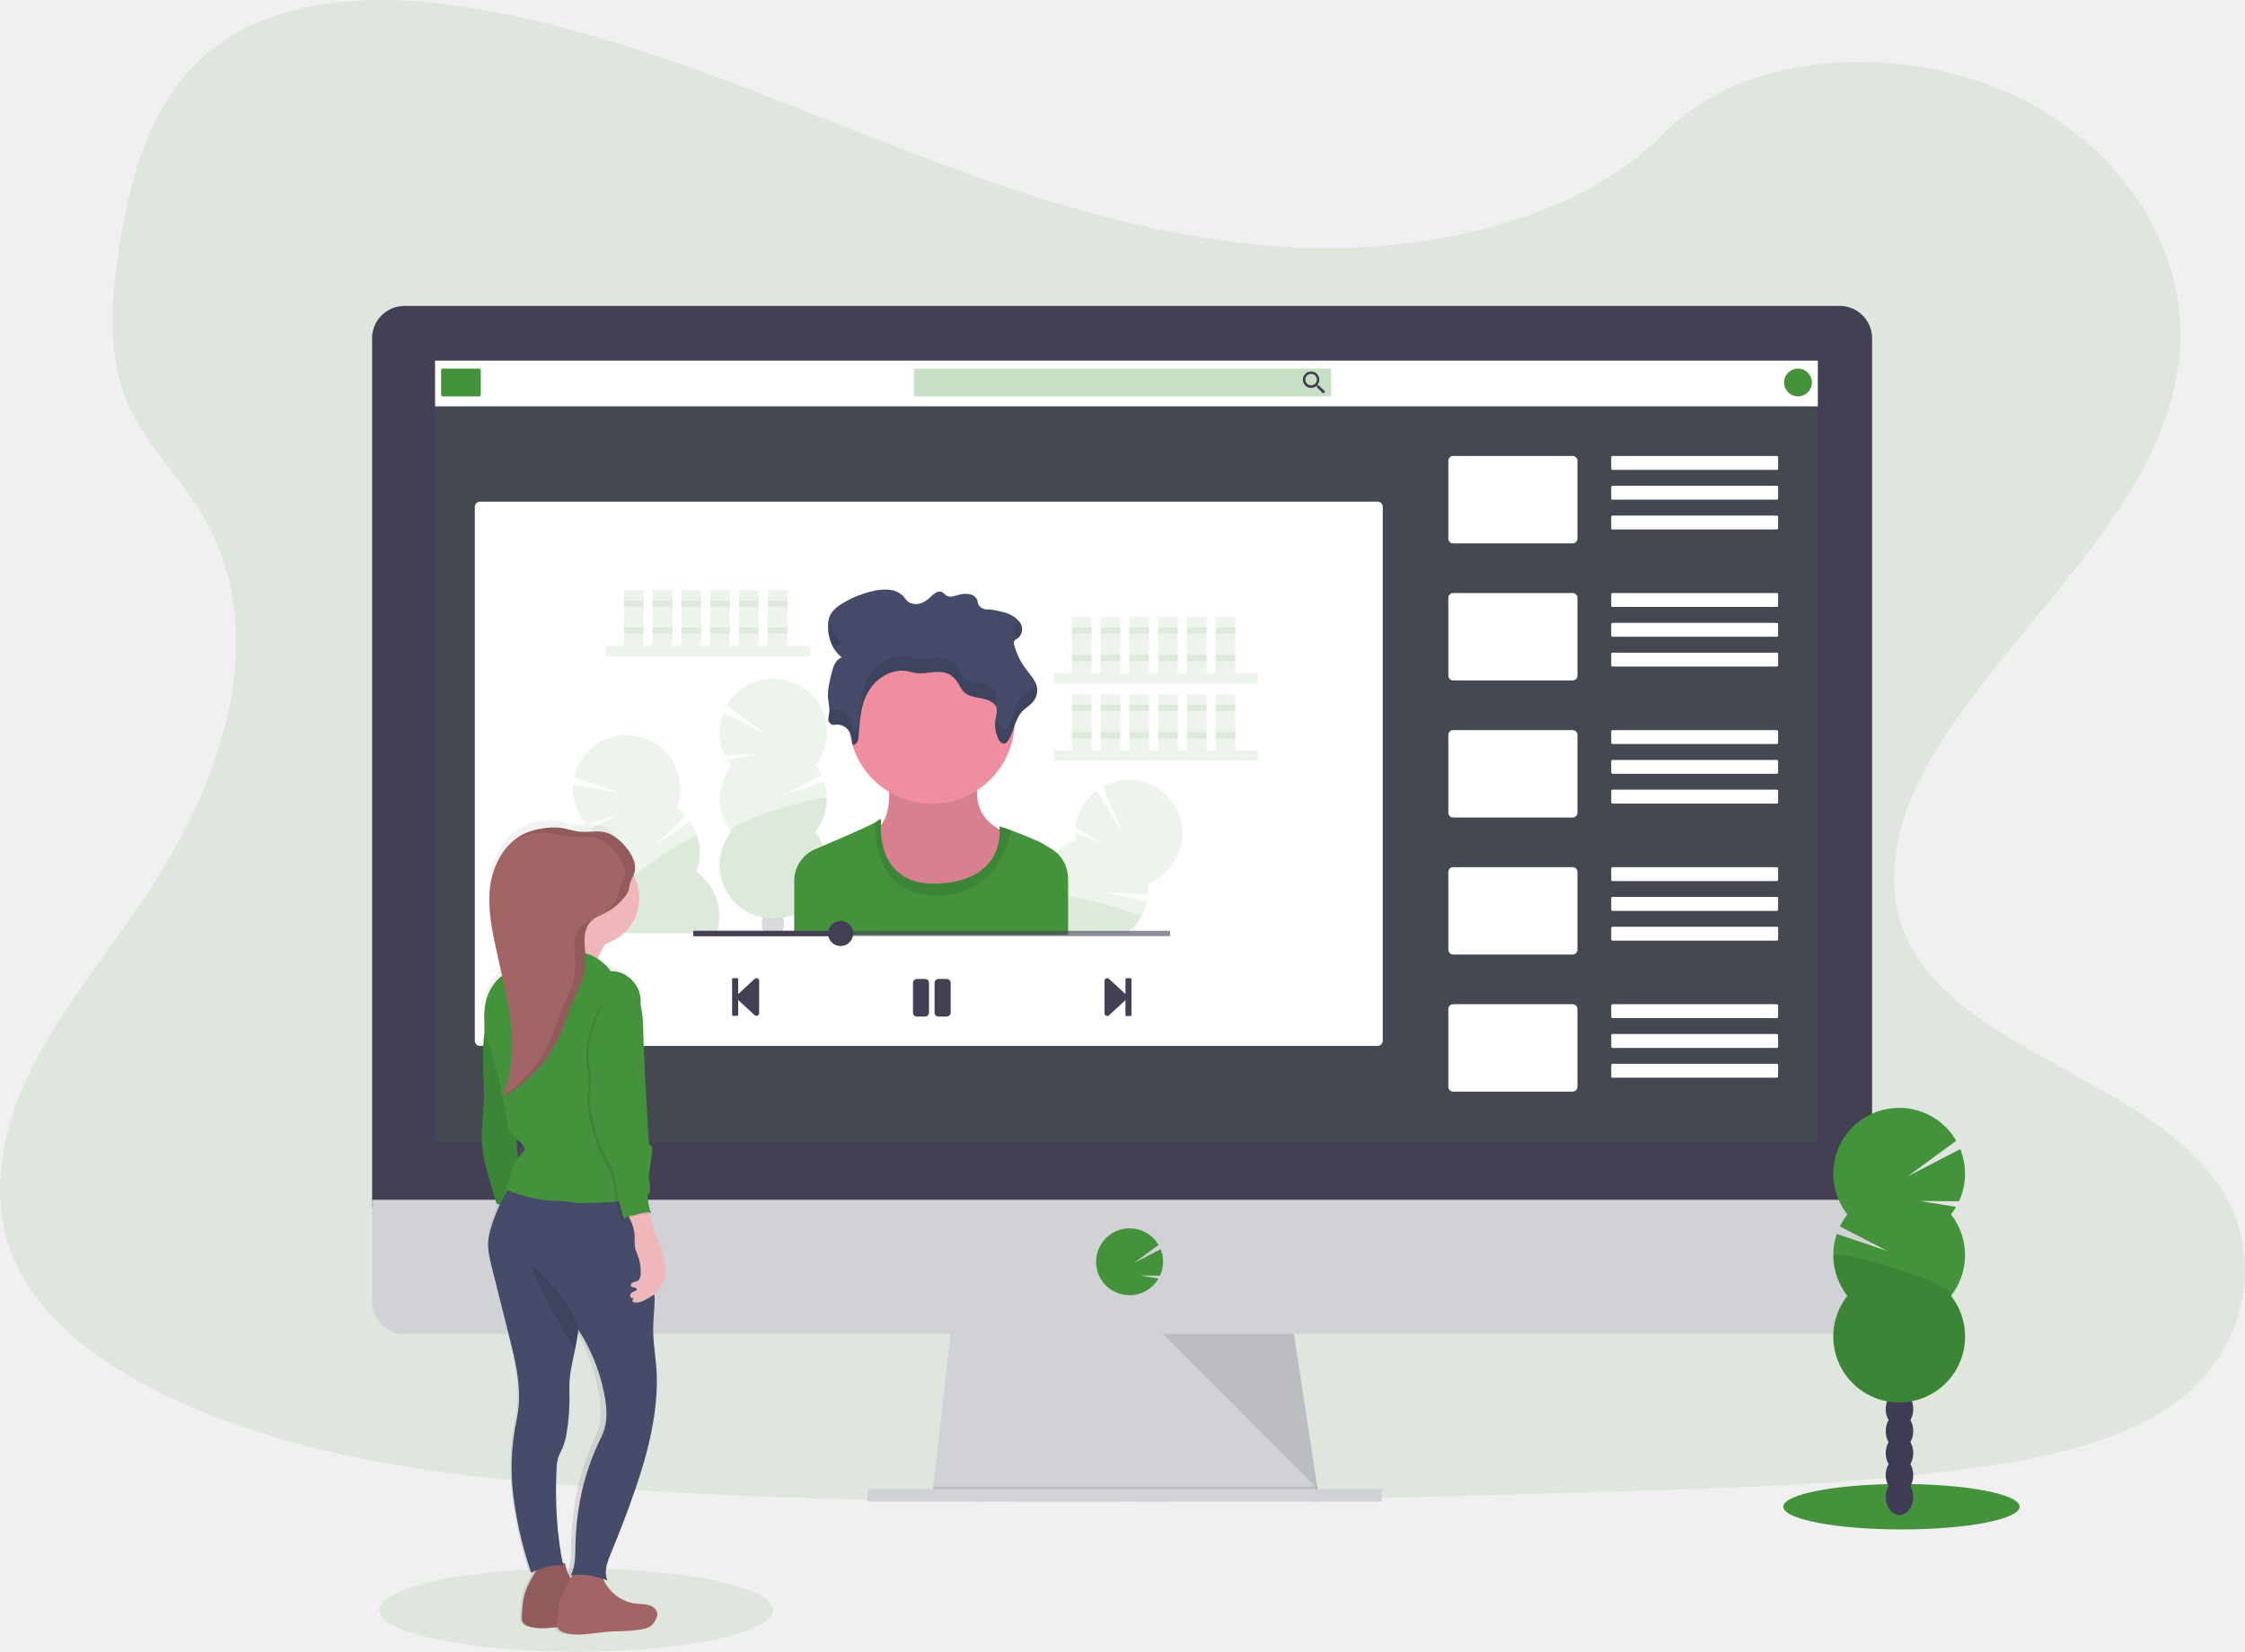
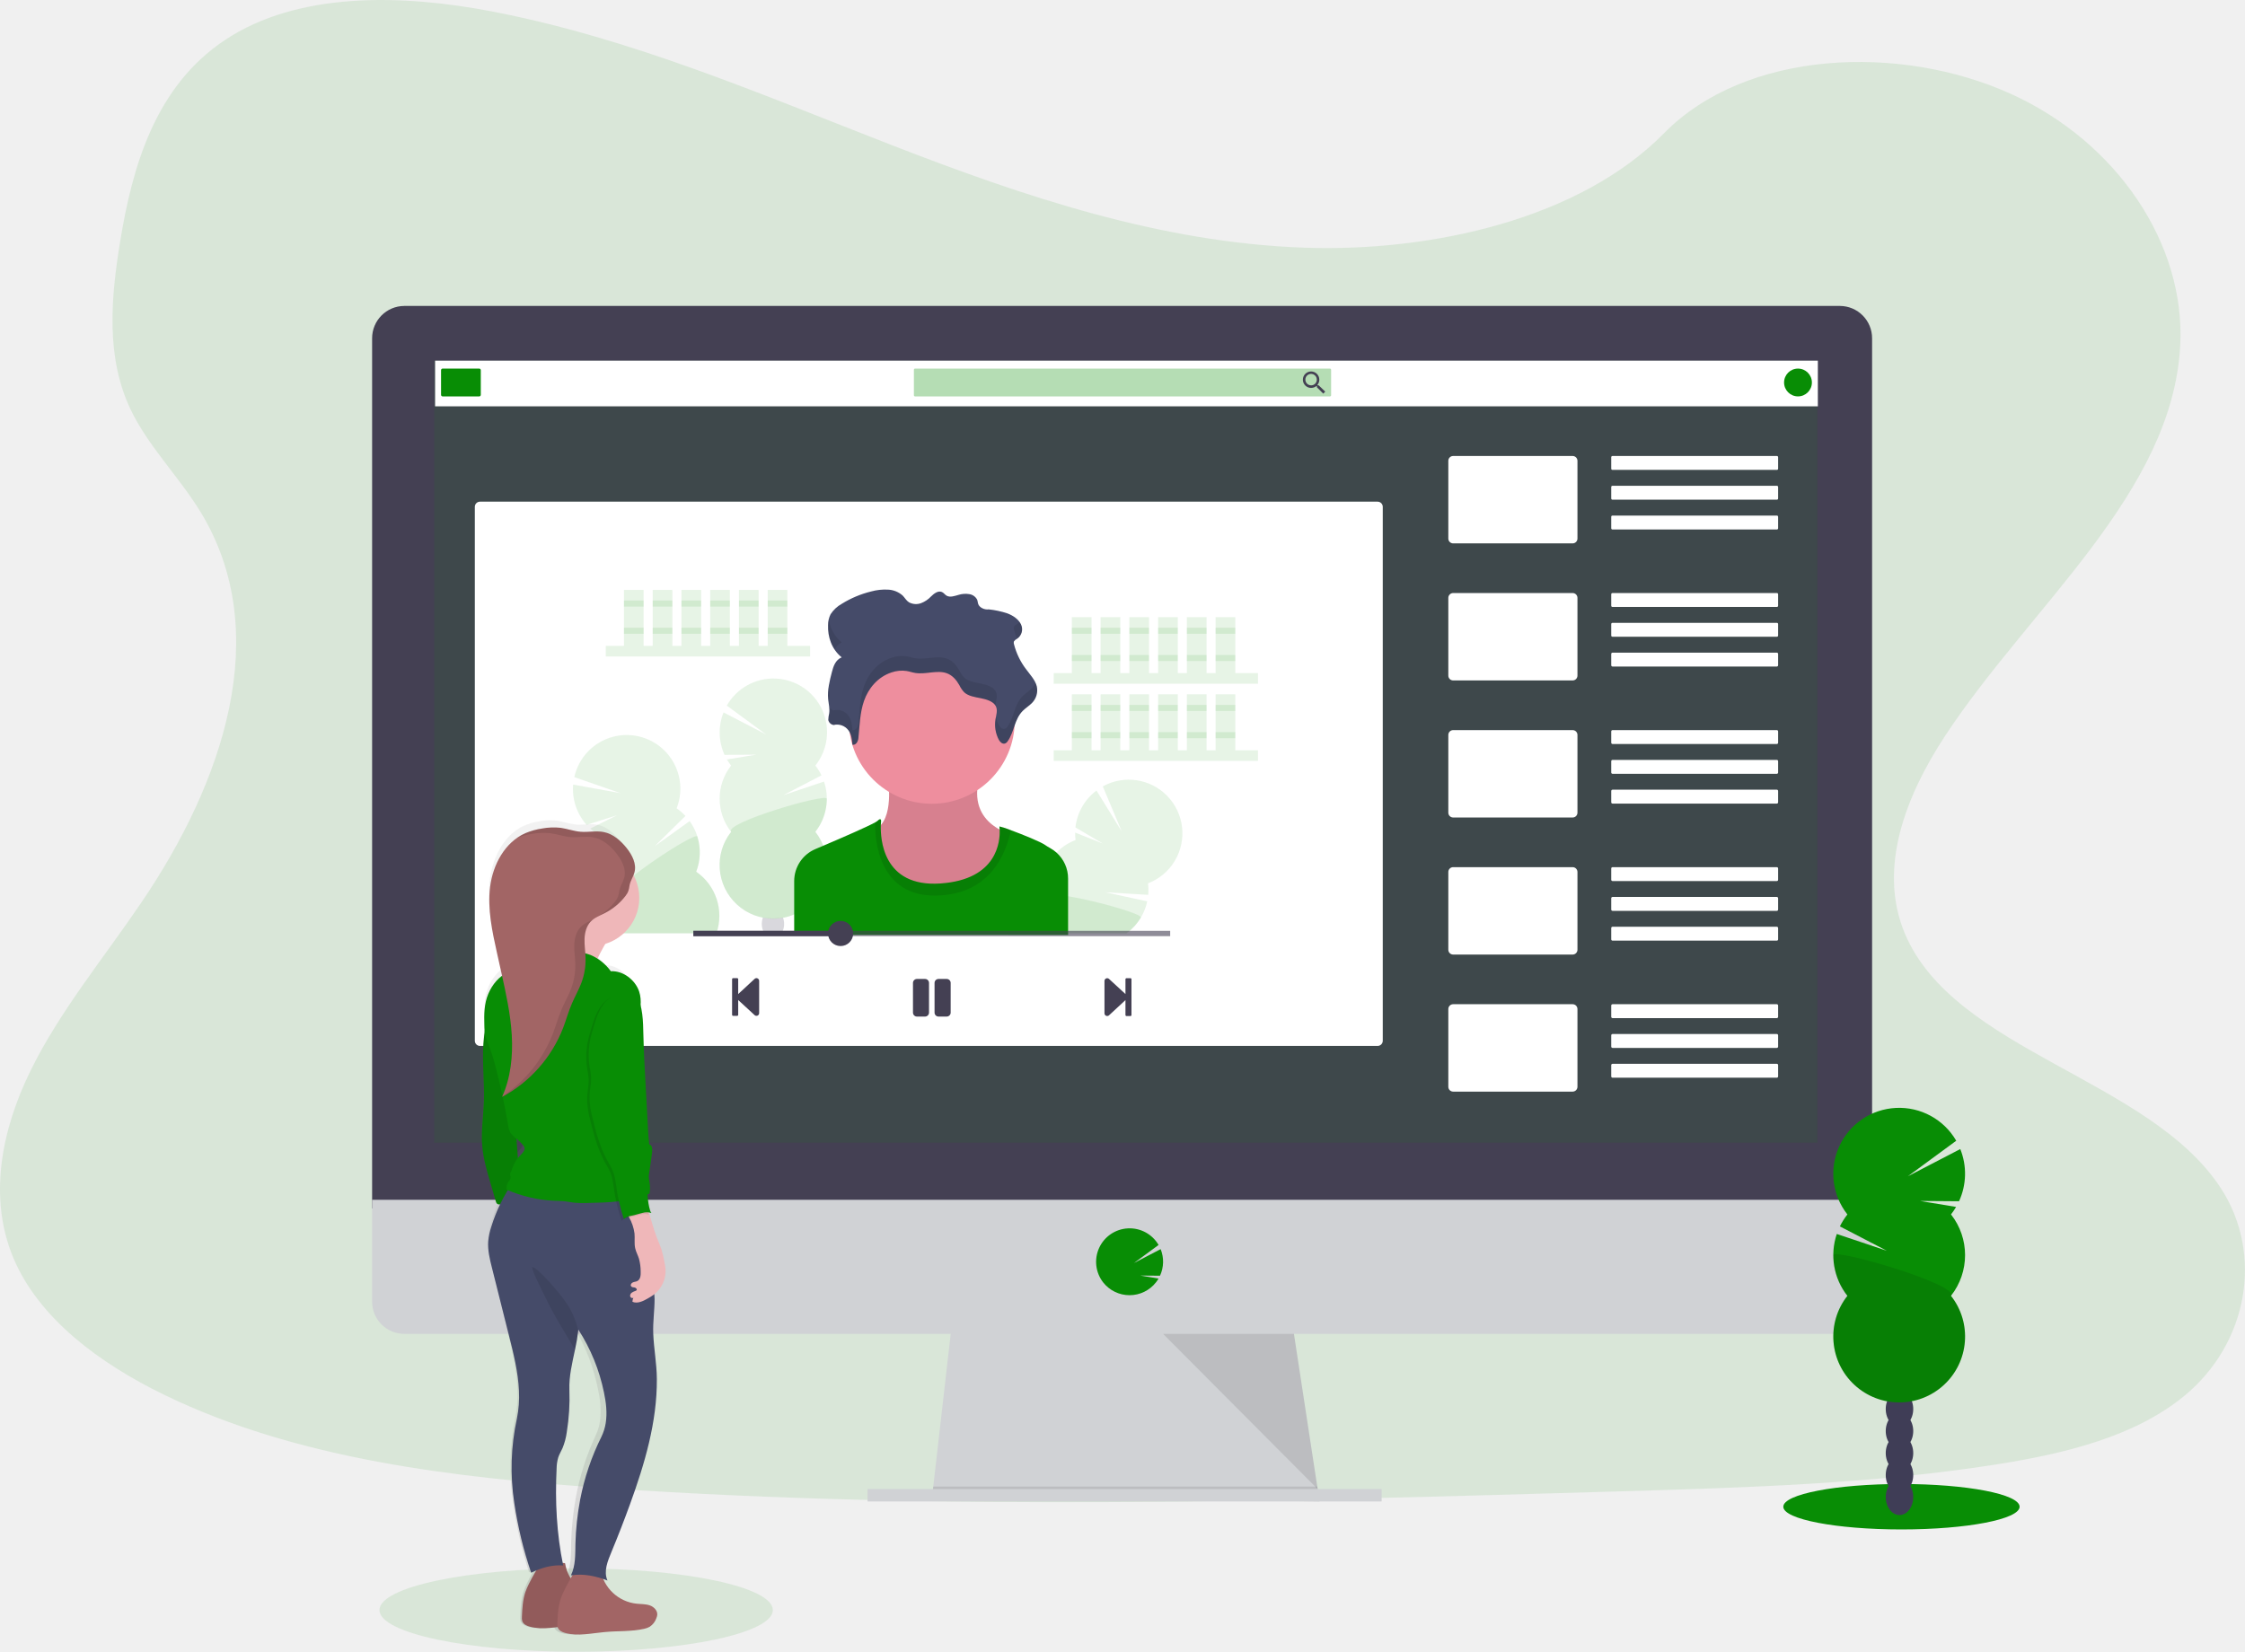
<svg xmlns="http://www.w3.org/2000/svg" data-name="Layer 1" width="1130" height="831.56" viewBox="0 0 1130 831.56">
  <defs>
    <linearGradient id="a" x1="321.68" y1="857.11" x2="321.68" y2="447.21" gradientUnits="userSpaceOnUse">
      <stop offset="0" stop-color="gray" stop-opacity=".25" />
      <stop offset=".54" stop-color="gray" stop-opacity=".12" />
      <stop offset="1" stop-color="gray" stop-opacity=".1" />
    </linearGradient>
  </defs>
-   <path d="M656.54 124.69C584.1 122.18 515.1 98.78 449.22 73.2S318.07 19.27 247.37 5.71c-45.48-8.72-97.49-9.93-134.13 14.43-35.27 23.46-46.66 64-52.78 101.55-4.61 28.28-7.32 58 5.3 84.51 8.77 18.37 24.34 33.82 35.11 51.42 37.45 61.26 11 136.79-29.62 196.59-19 28.06-41.13 54.82-55.82 84.69s-21.49 64.08-8.64 94.54c12.75 30.2 43.11 52.88 76 68.83 66.81 32.4 145.54 41.68 222.31 46.93 169.95 11.58 340.8 6.58 511.19 1.58 63.06-1.87 126.39-3.76 188.43-13.51 34.44-5.41 70-14 95-34.75 31.75-26.34 39.62-70.94 18.34-104-35.68-55.39-134.35-69.15-159.29-128.6-13.73-32.72.37-69.17 20.32-99.52 42.8-65.11 114.54-122.22 118.32-196.64 2.6-51.11-31.89-102.3-85.21-126.48-55.9-25.35-133.4-22.16-174.64 19.8-42.44 43.21-117.06 59.83-181.02 57.61z" fill="#44933c" opacity=".1" />
+   <path d="M656.54 124.69C584.1 122.18 515.1 98.78 449.22 73.2S318.07 19.27 247.37 5.71c-45.48-8.72-97.49-9.93-134.13 14.43-35.27 23.46-46.66 64-52.78 101.55-4.61 28.28-7.32 58 5.3 84.51 8.77 18.37 24.34 33.82 35.11 51.42 37.45 61.26 11 136.79-29.62 196.59-19 28.06-41.13 54.82-55.82 84.69s-21.49 64.08-8.64 94.54c12.75 30.2 43.11 52.88 76 68.83 66.81 32.4 145.54 41.68 222.31 46.93 169.95 11.58 340.8 6.58 511.19 1.58 63.06-1.87 126.39-3.76 188.43-13.51 34.44-5.41 70-14 95-34.75 31.75-26.34 39.62-70.94 18.34-104-35.68-55.39-134.35-69.15-159.29-128.6-13.73-32.72.37-69.17 20.32-99.52 42.8-65.11 114.54-122.22 118.32-196.64 2.6-51.11-31.89-102.3-85.21-126.48-55.9-25.35-133.4-22.16-174.64 19.8-42.44 43.21-117.06 59.83-181.02 57.61z" fill="#088d05" opacity=".1" />
  <path fill="#d0d2d5" d="M664.18 755.89l-195-2.5.57-5 9.43-82.5h171.25l12.6 82.5.96 6.25.19 1.25z" />
  <path opacity=".1" d="M663.99 754.64h-97.31l-97.5-1.25.57-5h193.28l.96 6.25z" />
  <path fill="#d0d2d5" d="M436.68 749.64h258.75v6.25H436.68z" />
  <path d="M942.3 170.37a16.27 16.27 0 00-16.19-16.35H203.5a16.27 16.27 0 00-16.2 16.35v438h755z" fill="#444053" />
  <path d="M187.3 604.02v51.3a16.2 16.2 0 0016.2 16.2h722.61a16.2 16.2 0 0016.19-16.2v-51.3z" fill="#d0d2d5" />
-   <path fill="#44933c" opacity=".1" d="M218.55 181.52H914.8v393.75H218.55z" />
-   <path d="M568.55 652.05a16.89 16.89 0 0013.28-6.44 17.21 17.21 0 001.31-1.93l-9.26-1.52 10 .08a16.85 16.85 0 00.32-13.38l-13.43 7 12.39-9.1a16.87 16.87 0 10-27.87 18.88 16.87 16.87 0 0013.26 6.41z" fill="#44933c" />
+   <path fill="#088d05" opacity=".1" d="M218.55 181.52H914.8v393.75H218.55z" />
+   <path d="M568.55 652.05a16.89 16.89 0 0013.28-6.44 17.21 17.21 0 001.31-1.93l-9.26-1.52 10 .08a16.85 16.85 0 00.32-13.38l-13.43 7 12.39-9.1a16.87 16.87 0 10-27.87 18.88 16.87 16.87 0 0013.26 6.41z" fill="#088d05" />
  <path opacity=".1" d="M585.43 671.52l77.79 78.12-11.93-78.12h-65.86z" />
  <rect x="239" y="252.56" width="457" height="274" rx="2.6" fill="#fff" />
  <path fill="#fff" d="M219 181.56h696v23H219z" />
-   <rect x="222" y="185.56" width="20" height="14" rx=".78" fill="#44933c" />
-   <rect x="460" y="185.56" width="210" height="14" rx=".58" fill="#44933c" opacity=".3" />
+   <rect x="222" y="185.56" width="20" height="14" rx=".78" fill="#088d05" />
+   <rect x="460" y="185.56" width="210" height="14" rx=".58" fill="#088d05" opacity=".3" />
  <path d="M663.77 194h-.51l-.19-.16a4.25 4.25 0 001-2.72 4.14 4.14 0 10-4.13 4.17 4.27 4.27 0 002.72-1l.19.16v.52l3.2 3.2 1-1zm-3.84 0a2.89 2.89 0 112.88-2.88 2.86 2.86 0 01-2.88 2.88z" fill="#444053" />
-   <circle cx="905" cy="192.56" r="7" fill="#44933c" />
+   <circle cx="905" cy="192.56" r="7" fill="#088d05" />
  <rect x="729" y="229.56" width="65" height="44" rx="2.43" fill="#fff" />
  <rect x="811" y="229.56" width="84" height="7" rx=".61" fill="#fff" />
  <rect x="811" y="244.56" width="84" height="7" rx=".61" fill="#fff" />
  <rect x="811" y="259.56" width="84" height="7" rx=".61" fill="#fff" />
  <rect x="729" y="298.56" width="65" height="44" rx="2.43" fill="#fff" />
  <rect x="811" y="298.56" width="84" height="7" rx=".61" fill="#fff" />
  <rect x="811" y="313.56" width="84" height="7" rx=".61" fill="#fff" />
  <rect x="811" y="328.56" width="84" height="7" rx=".66" fill="#fff" />
  <rect x="729" y="367.56" width="65" height="44" rx="2.43" fill="#fff" />
  <rect x="811" y="367.56" width="84" height="7" rx=".66" fill="#fff" />
  <rect x="811" y="382.56" width="84" height="7" rx=".66" fill="#fff" />
  <rect x="811" y="397.56" width="84" height="7" rx=".66" fill="#fff" />
  <rect x="729" y="436.56" width="65" height="44" rx="2.43" fill="#fff" />
  <rect x="811" y="436.56" width="84" height="7" rx=".66" fill="#fff" />
  <rect x="811" y="451.56" width="84" height="7" rx=".66" fill="#fff" />
  <rect x="811" y="466.56" width="84" height="7" rx=".66" fill="#fff" />
  <rect x="729" y="505.56" width="65" height="44" rx="2.43" fill="#fff" />
  <rect x="811" y="505.56" width="84" height="7" rx=".66" fill="#fff" />
  <rect x="811" y="520.56" width="84" height="7" rx=".66" fill="#fff" />
  <rect x="811" y="535.56" width="84" height="7" rx=".66" fill="#fff" />
-   <path fill="#44933c" opacity=".1" d="M304.92 325.17h102.83v5.33H304.92zm9.14-28.18h9.9v28.18h-9.9zm14.47 0h9.9v28.18h-9.9zm14.47 0h9.9v28.18H343zm14.47 0h9.9v28.18h-9.9zm14.47 0h9.9v28.18h-9.9zm14.48 0h9.9v28.18h-9.9z" />
-   <path fill="#44933c" opacity=".1" d="M314.06 302.32h9.9v3.05h-9.9zm14.47 0h9.9v3.05h-9.9zm14.47 0h9.9v3.05H343zm14.47 0h9.9v3.05h-9.9zm14.47 0h9.9v3.05h-9.9zm14.48 0h9.9v3.05h-9.9zm-72.36 13.71h9.9v3.05h-9.9zm14.47 0h9.9v3.05h-9.9zm14.47 0h9.9v3.05H343zm14.47 0h9.9v3.05h-9.9zm14.47 0h9.9v3.05h-9.9zm14.48 0h9.9v3.05h-9.9zm143.95 22.85H633.2v5.33H530.37zm9.14-28.18h9.9v28.18h-9.9zm14.47 0h9.9v28.18h-9.9zm14.47 0h9.9v28.18h-9.9zm14.48 0h9.9v28.18h-9.9zm14.47 0h9.9v28.18h-9.9zm14.47 0h9.9v28.18h-9.9z" />
-   <path fill="#44933c" opacity=".1" d="M539.51 316.03h9.9v3.05h-9.9zm14.47 0h9.9v3.05h-9.9zm14.47 0h9.9v3.05h-9.9zm14.48 0h9.9v3.05h-9.9zm14.47 0h9.9v3.05h-9.9zm14.47 0h9.9v3.05h-9.9zm-72.36 13.71h9.9v3.05h-9.9zm14.47 0h9.9v3.05h-9.9zm14.47 0h9.9v3.05h-9.9zm14.48 0h9.9v3.05h-9.9zm14.47 0h9.9v3.05h-9.9zm14.47 0h9.9v3.05h-9.9zm-81.5 47.98H633.2v5.33H530.37zm9.14-28.18h9.9v28.18h-9.9zm14.47 0h9.9v28.18h-9.9zm14.47 0h9.9v28.18h-9.9zm14.48 0h9.9v28.18h-9.9zm14.47 0h9.9v28.18h-9.9zm14.47 0h9.9v28.18h-9.9z" />
-   <path fill="#44933c" opacity=".1" d="M539.51 354.87h9.9v3.05h-9.9zm14.47 0h9.9v3.05h-9.9zm14.47 0h9.9v3.05h-9.9zm14.48 0h9.9v3.05h-9.9zm14.47 0h9.9v3.05h-9.9zm14.47 0h9.9v3.05h-9.9zm-72.36 13.71h9.9v3.05h-9.9zm14.47 0h9.9v3.05h-9.9zm14.47 0h9.9v3.05h-9.9zm14.48 0h9.9v3.05h-9.9zm14.47 0h9.9v3.05h-9.9zm14.47 0h9.9v3.05h-9.9zM368 385.44a28.45 28.45 0 01-2.1-3.09l14.81-2.43-16 .12a27.06 27.06 0 01-.52-21.38l21.45 11.12-19.81-14.56a27 27 0 1144.57 30.2 26.24 26.24 0 013.08 4.92l-19.22 10 20.49-6.87a27 27 0 01-4.35 25.31 27 27 0 11-42.4 0 27 27 0 010-33.37z" />
-   <path d="M416.18 402.12a26.89 26.89 0 01-5.78 16.66 27 27 0 11-42.4 0c-3.63-4.57 48.18-19.69 48.18-16.66z" fill="#44933c" opacity=".1" />
+   <path fill="#088d05" opacity=".1" d="M304.92 325.17h102.83v5.33H304.92zm9.14-28.18h9.9v28.18h-9.9zm14.47 0h9.9v28.18h-9.9zm14.47 0h9.9v28.18H343zm14.47 0h9.9v28.18h-9.9zm14.47 0h9.9v28.18h-9.9zm14.48 0h9.9v28.18h-9.9z" />
+   <path fill="#088d05" opacity=".1" d="M314.06 302.32h9.9v3.05h-9.9zm14.47 0h9.9v3.05h-9.9zm14.47 0h9.9v3.05H343zm14.47 0h9.9v3.05h-9.9zm14.47 0h9.9v3.05h-9.9zm14.48 0h9.9v3.05h-9.9zm-72.36 13.71h9.9v3.05h-9.9zm14.47 0h9.9v3.05h-9.9zm14.47 0h9.9v3.05H343zm14.47 0h9.9v3.05h-9.9zm14.47 0h9.9v3.05h-9.9zm14.48 0h9.9v3.05h-9.9zm143.95 22.85H633.2v5.33H530.37zm9.14-28.18h9.9v28.18h-9.9zm14.47 0h9.9v28.18h-9.9zm14.47 0h9.9v28.18h-9.9zm14.48 0h9.9v28.18h-9.9zm14.47 0h9.9v28.18h-9.9zm14.47 0h9.9v28.18h-9.9z" />
+   <path fill="#088d05" opacity=".1" d="M539.51 316.03h9.9v3.05h-9.9zm14.47 0h9.9v3.05h-9.9zm14.47 0h9.9v3.05h-9.9zm14.48 0h9.9v3.05h-9.9zm14.47 0h9.9v3.05h-9.9zm14.47 0h9.9v3.05h-9.9zm-72.36 13.71h9.9v3.05h-9.9zm14.47 0h9.9v3.05h-9.9zm14.47 0h9.9v3.05h-9.9zm14.48 0h9.9v3.05h-9.9zm14.47 0h9.9v3.05h-9.9zm14.47 0h9.9v3.05h-9.9zm-81.5 47.98H633.2v5.33H530.37zm9.14-28.18h9.9v28.18h-9.9zm14.47 0h9.9v28.18h-9.9zm14.47 0h9.9v28.18h-9.9zm14.48 0h9.9v28.18h-9.9zm14.47 0h9.9v28.18h-9.9zm14.47 0h9.9v28.18h-9.9z" />
+   <path fill="#088d05" opacity=".1" d="M539.51 354.87h9.9v3.05h-9.9zm14.47 0h9.9v3.05h-9.9zm14.47 0h9.9v3.05h-9.9zm14.48 0h9.9v3.05h-9.9zm14.47 0h9.9v3.05h-9.9zm14.47 0h9.9v3.05h-9.9zm-72.36 13.71h9.9v3.05h-9.9zm14.47 0h9.9v3.05h-9.9zm14.47 0h9.9v3.05h-9.9zm14.48 0h9.9v3.05h-9.9zm14.47 0h9.9v3.05h-9.9zm14.47 0h9.9v3.05h-9.9zM368 385.44a28.45 28.45 0 01-2.1-3.09l14.81-2.43-16 .12a27.06 27.06 0 01-.52-21.38l21.45 11.12-19.81-14.56a27 27 0 1144.57 30.2 26.24 26.24 0 013.08 4.92l-19.22 10 20.49-6.87a27 27 0 01-4.35 25.31 27 27 0 11-42.4 0 27 27 0 010-33.37z" />
+   <path d="M416.18 402.12a26.89 26.89 0 01-5.78 16.66 27 27 0 11-42.4 0c-3.63-4.57 48.18-19.69 48.18-16.66z" fill="#088d05" opacity=".1" />
  <path d="M393.52 469.66a2.53 2.53 0 01.13.22h-9.16c.05-.07.08-.15.13-.22a8.87 8.87 0 01-1.18-4.51 9.26 9.26 0 01.55-3.18c.51.08 1.14.17 1.87.25a32.1 32.1 0 006.39 0q.92-.09 1.89-.24a.09.09 0 000 .05 9 9 0 01.54 3.13 8.87 8.87 0 01-1.16 4.5z" fill="#3f3d56" opacity=".2" />
-   <path d="M360.6 469.88h-51c-.11-.29-.21-.6-.3-.9a26.85 26.85 0 01.59-17.64 27 27 0 01-9.85-31.89 25.83 25.83 0 01-2.91-2.33l13.42-6.69-15.26 4.84a27 27 0 01-6.8-20.27l23.81 4.3-23.22-8.07a27 27 0 1151.49 15.7 27.35 27.35 0 014.43 3.85l-15.42 15.21 17.55-12.62a27 27 0 013.32 25.5 27 27 0 0110.15 31.01z" fill="#44933c" opacity=".1" />
-   <path d="M360.6 469.88h-51c-.11-.29-.21-.6-.3-.9a26.85 26.85 0 01.59-17.64c-4.8-3.32 40.23-33.07 41.12-30.17a26.88 26.88 0 01-.59 17.65 27 27 0 0110.18 31.06zm230.75-36.54a26.9 26.9 0 01-13.51 11.36 27.4 27.4 0 01.11 5.8l-21.61-1.3 21.11 4.58a27 27 0 01-3.22 8.16 26.57 26.57 0 01-7.2 7.9h-29.42v.77h-30c.06-.26.12-.51.19-.77a27 27 0 0116.45-18.31 27 27 0 0117.13-28.64 27.36 27.36 0 01-.22-3.73l13.95 5.51-13.8-8.11a27 27 0 0110.59-18.58l12.71 20.58-9.53-22.66a27 27 0 0136.27 37.44z" fill="#44933c" opacity=".1" />
-   <path d="M574.23 461.98a26.57 26.57 0 01-7.2 7.9h-29.42v.77h-30c.06-.26.12-.51.19-.77a27 27 0 0116.45-18.31c-.25-2 5.56-1.7 13.31-.4 15.19 2.55 37.7 9.09 36.67 10.81z" fill="#44933c" opacity=".1" />
+   <path d="M360.6 469.88h-51c-.11-.29-.21-.6-.3-.9a26.85 26.85 0 01.59-17.64 27 27 0 01-9.85-31.89 25.83 25.83 0 01-2.91-2.33l13.42-6.69-15.26 4.84a27 27 0 01-6.8-20.27l23.81 4.3-23.22-8.07a27 27 0 1151.49 15.7 27.35 27.35 0 014.43 3.85l-15.42 15.21 17.55-12.62a27 27 0 013.32 25.5 27 27 0 0110.15 31.01z" fill="#088d05" opacity=".1" />
+   <path d="M360.6 469.88h-51c-.11-.29-.21-.6-.3-.9a26.85 26.85 0 01.59-17.64c-4.8-3.32 40.23-33.07 41.12-30.17a26.88 26.88 0 01-.59 17.65 27 27 0 0110.18 31.06zm230.75-36.54a26.9 26.9 0 01-13.51 11.36 27.4 27.4 0 01.11 5.8l-21.61-1.3 21.11 4.58a27 27 0 01-3.22 8.16 26.57 26.57 0 01-7.2 7.9h-29.42v.77h-30c.06-.26.12-.51.19-.77a27 27 0 0116.45-18.31 27 27 0 0117.13-28.64 27.36 27.36 0 01-.22-3.73l13.95 5.51-13.8-8.11a27 27 0 0110.59-18.58l12.71 20.58-9.53-22.66a27 27 0 0136.27 37.44z" fill="#088d05" opacity=".1" />
+   <path d="M574.23 461.98a26.57 26.57 0 01-7.2 7.9h-29.42v.77h-30c.06-.26.12-.51.19-.77a27 27 0 0116.45-18.31c-.25-2 5.56-1.7 13.31-.4 15.19 2.55 37.7 9.09 36.67 10.81z" fill="#088d05" opacity=".1" />
  <path d="M446.71 389.97s3.7 20-4.56 26.53 7 45.67 32.18 41.1 35.44-37.4 35.44-37.4-25.22-5.22-15.87-31.75z" fill="#ee8e9e" />
  <path d="M446.71 389.97s3.7 20-4.56 26.53 7 45.67 32.18 41.1 35.44-37.4 35.44-37.4-25.22-5.22-15.87-31.75z" opacity=".1" />
  <circle cx="469" cy="362.9" r="41.75" fill="#ee8e9e" />
-   <path d="M537.61 442.27v28.38H399.75v-27.09a17.48 17.48 0 0110.67-16.1l3.95-1.68c10-4.26 22.15-9.55 26.12-11.75a6.53 6.53 0 001.22-.79c2.17-2.17 1.74.65 1.74.65s-.06.54-.1 1.47c-.24 6.39.68 31.5 30.11 29.41 28.71-2 30-21.42 29.71-27.13a15.45 15.45 0 00-.13-1.58 37.09 37.09 0 015.81 1.9c6 2.22 14.86 5.78 17.23 7.46.74.52 1.64 1.06 2.62 1.61a17.23 17.23 0 013.1 2.21 17.51 17.51 0 015.81 13.03z" fill="#44933c" />
+   <path d="M537.61 442.27v28.38H399.75v-27.09a17.48 17.48 0 0110.67-16.1l3.95-1.68c10-4.26 22.15-9.55 26.12-11.75a6.53 6.53 0 001.22-.79c2.17-2.17 1.74.65 1.74.65s-.06.54-.1 1.47c-.24 6.39.68 31.5 30.11 29.41 28.71-2 30-21.42 29.71-27.13a15.45 15.45 0 00-.13-1.58 37.09 37.09 0 015.81 1.9c6 2.22 14.86 5.78 17.23 7.46.74.52 1.64 1.06 2.62 1.61a17.23 17.23 0 013.1 2.21 17.51 17.51 0 015.81 13.03z" fill="#088d05" />
  <path d="M508.85 417.96c-2.43 11.26-10.06 32.35-37.56 32.9-29.3.58-31-28.56-30.81-36.83a5.91 5.91 0 001.23-.79c2.18-2.17 1.74.65 1.74.65s-3.69 33.27 30 30.88 29.55-28.7 29.55-28.7c0-.16 2.51.71 5.85 1.89z" opacity=".1" />
  <path d="M419.58 364.99a7.15 7.15 0 017.53 2.75c1.52 2.13 1.75 4.7 1.94 7.16 1.81.38 2.83-1.67 3-3.22.67-6.31.72-12.74 2.84-18.84s6.75-12 13.86-14.33a16.08 16.08 0 017.57-.72c1.51.25 2.93.78 4.43 1 5.2.86 10.85-1.6 15.72.11 3.06 1.08 5 3.57 6.43 6.06a13.08 13.08 0 002.5 3.63c2.07 1.86 5.31 2.34 8.28 2.92s6.21 1.59 7.48 3.88c1.14 2.07.3 4.46-.08 6.7a16.42 16.42 0 001.69 10.37c.55 1 1.67 2.21 3 1.88a2.63 2.63 0 001.42-1.15c3.41-4.78 3.32-11 7.6-15.31 1.43-1.44 3.28-2.56 4.67-4a9.08 9.08 0 002.42-8.24c-.77-3.3-3.41-6-5.54-8.9a35 35 0 01-5.93-12.31 2.23 2.23 0 010-1.61 4.29 4.29 0 011.52-1.24 5.74 5.74 0 001.94-7.33c-1.21-2.47-3.87-4.35-6.87-5.47a44.8 44.8 0 00-9.37-2c-2.1.3-4.56-.89-5.21-2.57-.29-.75-.29-1.56-.58-2.31a5.3 5.3 0 00-4-2.8 11.7 11.7 0 00-5.35.38c-2 .56-4.27 1.4-6 .42-.91-.51-1.41-1.44-2.39-1.86-2-.84-4.06.86-5.49 2.26a13.36 13.36 0 01-4.95 3.33 7.37 7.37 0 01-6.14-.41c-1.37-.87-2.06-2.27-3.15-3.38a11.86 11.86 0 00-7.45-3 26.23 26.23 0 00-8.41.92 50.78 50.78 0 00-14.77 6.2 15.87 15.87 0 00-5.67 5.27 12 12 0 00-1.27 5.43c-.22 5.91 1.74 12.13 6.85 16.27-3.12 1.3-4.17 4.49-4.9 7.32-1.17 4.52-2.34 9.11-1.9 13.71.22 2.38.87 4.76.52 7.13a15.36 15.36 0 00-.46 3.41 3.27 3.27 0 002.67 2.49z" fill="#454b69" />
  <path d="M521.23 343.78a9.76 9.76 0 01-1.8 2.66c-1.39 1.46-3.24 2.59-4.67 4-4.28 4.28-4.19 10.54-7.6 15.32a2.57 2.57 0 01-1.42 1.14c-1.3.34-2.42-.84-3-1.88a17.2 17.2 0 01-1.49-4l-.2 1a16.42 16.42 0 001.69 10.37c.55 1 1.67 2.21 3 1.88a2.63 2.63 0 001.42-1.15c3.41-4.78 3.32-11 7.6-15.31 1.43-1.44 3.28-2.56 4.67-4a9.08 9.08 0 002.42-8.24 10.74 10.74 0 00-.62-1.79zm-9.32-29.6a4.19 4.19 0 00-1.52 1.24 2.21 2.21 0 000 1.6 33.82 33.82 0 001.51 4.56 5.74 5.74 0 001.94-7.33 7 7 0 00-.7-1.17 5.76 5.76 0 01-1.23 1.1zm-88.2 9.27a18.54 18.54 0 01-6.55-11.59 15.62 15.62 0 00-.3 2.72 20.82 20.82 0 003.29 12.37 7 7 0 013.56-3.5zm77.37 31.27c.38-2.25 1.22-4.64.08-6.7-1.27-2.3-4.51-3.3-7.48-3.88s-6.21-1.07-8.28-2.92a13.08 13.08 0 01-2.5-3.63c-1.41-2.49-3.37-5-6.43-6.06-4.87-1.71-10.52.74-15.72-.11-1.5-.25-2.92-.77-4.43-1a16 16 0 00-7.57.72c-7.11 2.34-11.74 8.24-13.86 14.33s-2.17 12.52-2.84 18.84c-.17 1.54-1.19 3.6-3 3.22-.19-2.47-.42-5-1.94-7.17a7.15 7.15 0 00-7.53-2.74 3.66 3.66 0 01-2.11-1.35 11.59 11.59 0 010 2.76 15.36 15.36 0 00-.46 3.41 3.27 3.27 0 002.61 2.57 7.15 7.15 0 017.53 2.75c1.52 2.13 1.75 4.7 1.94 7.16 1.81.38 2.83-1.67 3-3.22.67-6.31.72-12.74 2.84-18.84s6.75-12 13.86-14.33a16.08 16.08 0 017.57-.72c1.51.25 2.93.78 4.43 1 5.2.86 10.85-1.6 15.72.11 3.06 1.08 5 3.57 6.43 6.06a13.08 13.08 0 002.5 3.63c2.07 1.86 5.31 2.34 8.28 2.92s6 1.52 7.33 3.64c-.05-.15 0-.3.03-.45zm-83.65-3.11a19 19 0 00-.33-5.57 24.82 24.82 0 00-.19 5.84c0 .5.11 1 .18 1.49.11-.59.26-1.17.34-1.76z" opacity=".1" />
  <path d="M368.49 511v-18.05a.51.51 0 01.51-.51h2.05a.51.51 0 01.51.51v7.51l8.32-7.71a1.36 1.36 0 012.23 1v16.35a1.36 1.36 0 01-2.23 1l-8.32-7.66v7.47a.51.51 0 01-.51.51H369a.51.51 0 01-.51-.42zm201.03-18.05V511a.51.51 0 01-.52.51h-2a.51.51 0 01-.51-.51v-7.51l-8.32 7.7a1.37 1.37 0 01-2.24-1v-16.41a1.37 1.37 0 012.24-1l8.32 7.66v-7.46a.51.51 0 01.51-.51h2a.51.51 0 01.52.48zm-103.91 18.83h-4.07a2 2 0 01-2-2v-14.94a2 2 0 012-2h4.07a2 2 0 012 2v14.94a2 2 0 01-2 2zm12.9-2v-14.94a2 2 0 00-2-2h-4.11a2 2 0 00-2 2v14.94a2 2 0 002 2h4.07a2 2 0 002.04-2z" fill="#444053" />
  <path fill="#444053" opacity=".6" d="M349 468.62h240v2.67H349z" />
  <circle cx="423.11" cy="469.95" r="6.33" fill="#444053" />
  <path fill="#444053" d="M349 468.62h74.11v2.67H349z" />
-   <ellipse cx="957.08" cy="758.54" rx="59.47" ry="11.44" fill="#44933c" />
+   <ellipse cx="957.08" cy="758.54" rx="59.47" ry="11.44" fill="#088d05" />
  <ellipse cx="956.09" cy="753.68" rx="6.92" ry="9.06" fill="#3f3d56" />
  <ellipse cx="956.09" cy="742.6" rx="6.92" ry="9.06" fill="#3f3d56" />
  <ellipse cx="956.09" cy="731.53" rx="6.92" ry="9.06" fill="#3f3d56" />
  <ellipse cx="956.09" cy="720.45" rx="6.92" ry="9.06" fill="#3f3d56" />
  <ellipse cx="956.09" cy="709.37" rx="6.92" ry="9.06" fill="#3f3d56" />
  <ellipse cx="956.09" cy="698.29" rx="6.92" ry="9.06" fill="#3f3d56" />
  <ellipse cx="956.09" cy="687.21" rx="6.92" ry="9.06" fill="#3f3d56" />
-   <path d="M982 611.41a34.28 34.28 0 002.58-3.8l-18.2-3 19.68.15a33.27 33.27 0 00.63-26.28l-26.38 13.7 24.34-17.89a33.17 33.17 0 10-54.78 37.12 33.85 33.85 0 00-3.78 6l23.62 12.27-25.18-8.45a33.19 33.19 0 005.34 31.14 33.16 33.16 0 1052.14 0 33.18 33.18 0 000-41z" fill="#44933c" />
+   <path d="M982 611.41a34.28 34.28 0 002.58-3.8l-18.2-3 19.68.15a33.27 33.27 0 00.63-26.28l-26.38 13.7 24.34-17.89a33.17 33.17 0 10-54.78 37.12 33.85 33.85 0 00-3.78 6l23.62 12.27-25.18-8.45a33.19 33.19 0 005.34 31.14 33.16 33.16 0 1052.14 0 33.18 33.18 0 000-41z" fill="#088d05" />
  <path d="M922.78 631.91a33 33 0 007.09 20.5 33.16 33.16 0 1052.14 0c4.44-5.63-59.23-24.22-59.23-20.5z" opacity=".1" />
-   <ellipse cx="290" cy="810.56" rx="99" ry="21" fill="#44933c" opacity=".1" />
+   <ellipse cx="290" cy="810.56" rx="99" ry="21" fill="#088d05" opacity=".1" />
  <path d="M358.15 842.34c-2-.73-4.14-.61-6.23-.84a19.28 19.28 0 01-11.46-5.56 21 21 0 01-4.58-7c.66.24 1.32.49 2 .76-2-4.67.1-9.91 1.94-14.63q4.68-12 8.85-24.13c7-20.49 13-41.8 12.87-63.6 0-7.88-1.45-15.33-1.73-23.2-.21-5.84.69-11.67.65-17.52 0-.82 0-1.63-.06-2.45a15.53 15.53 0 005.27-12.66 30.48 30.48 0 00-.53-3.68 59.68 59.68 0 00-1.4-6.26c-.66-2.17-1.56-4.25-2.33-6.37-1.49-4.11-2.5-8.39-3.77-12.57a4.33 4.33 0 011.36.37 2.93 2.93 0 01-.64-1.31 32.41 32.41 0 01-1.2-8.17l.85-.38a21.27 21.27 0 00-.41-8.09c.48-4.29 1.23-8.61 1.69-12.88.17-1.6.1-3.61-1.37-4-.3-2.29-.42-4.61-.54-6.92q-.63-12.09-1.25-24.17c-.42-8.09-.84-16.17-1-24.27-.11-5.14-.17-10.46-1.39-15.38a18.6 18.6 0 00-.71-7c-1.86-5.89-7.64-10.56-13.5-10.23a26.86 26.86 0 00-6.39-6.46c1.17-2.62 2.57-5.32 3.72-7.44 9.38-3.05 16.24-12.3 16.24-23.3a25.43 25.43 0 00-2.75-11.59 12.52 12.52 0 00.44-1.35 11.09 11.09 0 00-.45-6.49 19 19 0 00-1-2.32c-.26-.5-.54-1-.83-1.48L348 459c-.31-.47-.63-.92-1-1.36a33.1 33.1 0 00-2.28-2.74 22.56 22.56 0 00-3.28-2.92 14.46 14.46 0 00-5.4-2.49 16.46 16.46 0 00-3.43-.31c-.69 0-1.39 0-2.08.06-1.4.08-2.79.18-4.18.17-.46 0-.93 0-1.39-.07a50.63 50.63 0 01-7.24-1.51l-1.2-.25c-.41-.08-.81-.15-1.22-.2a22.89 22.89 0 00-3.31-.2h-1.11a30.68 30.68 0 00-3.31.34l-1.1.17a31.6 31.6 0 00-8.05 2.39c-.33.15-.67.32-1 .5l-.2.11c-.27.14-.54.29-.8.45l-.15.09-.85.54-.07.05c-7.94 5.34-12.63 15.46-13.82 25.5-1.33 11.27 1 22.63 3.33 33.72l2.1 10c.09.45.19.89.28 1.34a22 22 0 00-6.59 9.14c-2 5-2.05 10.41-1.89 15.83 0 1.1.06 2.2.17 3.3-.25 2.08-.47 4.17-.61 6.27-.63 9.7.55 19.45.24 29.17-.24 7.49-1.37 15-.82 22.44.48 6.6 2.25 13 4 19.37l2.52 9.08a2.41 2.41 0 00.63 1.25 1.9 1.9 0 001.41.29 85.12 85.12 0 00-4.1 11.48 35.5 35.5 0 00-1.48 7.38c-.33 4.58.73 9.13 1.79 13.58q2.4 10 4.78 20.08 1.68 7.05 3.35 14.09c2.2 9.26 4.41 18.58 4.82 28.11a61.05 61.05 0 01-1 14.29 124.52 124.52 0 00-1.24 42.83 210 210 0 008.09 35.41c.81-.43 1.63-.83 2.47-1.2l-.35.65q-1.73 3-3.2 6.15a35 35 0 00-1.71 4.21c-1.28 4-1.48 8.26-1.66 12.47a6.1 6.1 0 00.21 2.41c.55 1.51 2.13 2.28 3.6 2.7 4.32 1.23 8.81.79 13.3.21a1.61 1.61 0 00.09.29c.55 1.51 2.12 2.28 3.6 2.7 6.18 1.76 12.7.1 19.07-.5s12.63-.16 18.76-1.63a8.93 8.93 0 002.6-1 8.51 8.51 0 003.28-4.55 5.83 5.83 0 00.38-1.49c.25-2.19-1.62-4.12-3.6-4.85zM337 749.73a25.2 25.2 0 01-2 6.78 129.4 129.4 0 00-10.26 32.17 149.15 149.15 0 00-2.27 22.25c-.1 5.5.11 11.26-2.18 16.2l.83-.13c-.26.48-.51 1-.75 1.38l-.12.22a21.68 21.68 0 01-2.73-7.66c0-.09-.45-.16-1.14-.2a206.93 206.93 0 01-2.92-47.89 22.17 22.17 0 01.8-5.75c.51-1.61 1.37-3.08 2-4.64a34.09 34.09 0 002-8.14 115.64 115.64 0 001.26-21.52c-.24-6.79 1.33-13.54 2.67-20.3.64-3.21 1.23-6.43 1.55-9.65l.06-.65a96.87 96.87 0 0112.28 31.88 45.6 45.6 0 01.92 15.65zm-42.8-144.52l.32.28a22 22 0 012.66 2.79 3.69 3.69 0 01.84 1.54c.3 1.46-.91 2.7-1.9 3.77a17 17 0 00-1.21 1.46q-.32-4.92-.68-9.84z" transform="translate(-35 -34.22)" fill="url(#a)" />
-   <path d="M245.36 508.31l-1.1 8.49c-.37 2.88-.74 5.75-.94 8.64-.67 9.62.57 19.28.25 28.92-.26 7.42-1.44 14.83-.87 22.24.51 6.54 2.37 12.9 4.23 19.2l2.64 9a2.38 2.38 0 00.66 1.24 2.33 2.33 0 001.69.27l11.72-1.06c-.75-3.44-1.58-7-2-10.53-.32-2.76-.51-5.54-.71-8.32-.62-8.66-1.33-17.32-2-26l-1.25-15.2c-.53-6.6-1.08-13.23-2.74-19.64a39.09 39.09 0 00-9.58-17.25z" fill="#44933c" />
+   <path d="M245.36 508.31l-1.1 8.49c-.37 2.88-.74 5.75-.94 8.64-.67 9.62.57 19.28.25 28.92-.26 7.42-1.44 14.83-.87 22.24.51 6.54 2.37 12.9 4.23 19.2l2.64 9a2.38 2.38 0 00.66 1.24 2.33 2.33 0 001.69.27l11.72-1.06c-.75-3.44-1.58-7-2-10.53-.32-2.76-.51-5.54-.71-8.32-.62-8.66-1.33-17.32-2-26l-1.25-15.2c-.53-6.6-1.08-13.23-2.74-19.64a39.09 39.09 0 00-9.58-17.25z" fill="#088d05" />
  <path d="M245.36 508.31l-1.1 8.49c-.37 2.88-.74 5.75-.94 8.64-.67 9.62.57 19.28.25 28.92-.26 7.42-1.44 14.83-.87 22.24.51 6.54 2.37 12.9 4.23 19.2l2.64 9a2.38 2.38 0 00.66 1.24 2.33 2.33 0 001.69.27l11.72-1.06c-.75-3.44-1.58-7-2-10.53-.32-2.76-.51-5.54-.71-8.32-.62-8.66-1.33-17.32-2-26l-1.25-15.2c-.53-6.6-1.08-13.23-2.74-19.64a39.09 39.09 0 00-9.58-17.25z" opacity=".1" />
  <path d="M266.24 797.33a35.81 35.81 0 00-1.8 4.18c-1.34 3.95-1.54 8.19-1.74 12.36a6 6 0 00.22 2.39c.58 1.5 2.24 2.26 3.79 2.67 6.49 1.75 13.33.11 20-.49s13.26-.16 19.7-1.61a10.06 10.06 0 002.73-.95 8.51 8.51 0 003.45-4.5 5.88 5.88 0 00.39-1.48c.21-2.2-1.7-4.1-3.78-4.82s-4.35-.61-6.54-.83a20.6 20.6 0 01-18.24-17.21c-.08-.48-10.84-.19-12 .43-1.32.73-2.12 2.54-2.87 3.77q-1.77 2.97-3.31 6.09z" fill="#a26565" />
  <path d="M266.24 797.33a35.81 35.81 0 00-1.8 4.18c-1.34 3.95-1.54 8.19-1.74 12.36a6 6 0 00.22 2.39c.58 1.5 2.24 2.26 3.79 2.67 6.49 1.75 13.33.11 20-.49s13.26-.16 19.7-1.61a10.06 10.06 0 002.73-.95 8.51 8.51 0 003.45-4.5 5.88 5.88 0 00.39-1.48c.21-2.2-1.7-4.1-3.78-4.82s-4.35-.61-6.54-.83a20.6 20.6 0 01-18.24-17.21c-.08-.48-10.84-.19-12 .43-1.32.73-2.12 2.54-2.87 3.77q-1.77 2.97-3.31 6.09z" opacity=".1" />
  <path d="M284.09 800.51a34 34 0 00-1.8 4.17c-1.35 4-1.55 8.19-1.74 12.36a5.83 5.83 0 00.22 2.39c.57 1.5 2.23 2.26 3.78 2.68 6.49 1.74 13.34.1 20-.5s13.27-.16 19.7-1.61a9.62 9.62 0 002.73-1 8.47 8.47 0 003.45-4.5 5.88 5.88 0 00.39-1.48c.21-2.19-1.7-4.1-3.78-4.82s-4.35-.6-6.54-.83a20.61 20.61 0 01-18.24-17.2c-.08-.48-10.84-.2-12 .42-1.33.73-2.13 2.54-2.88 3.77-1.14 2.03-2.26 4.07-3.29 6.15z" fill="#a26565" />
  <path d="M330.62 694.28c.14 21.61-6.14 42.73-13.51 63q-4.38 12.06-9.29 23.91c-1.94 4.68-4.13 9.88-2.05 14.5-6-2.28-12.1-3.62-18.41-2.57 2.4-4.9 2.17-10.6 2.28-16a140.3 140.3 0 012.36-22.05 123 123 0 0110.79-31.89 24.3 24.3 0 002.09-6.72c.82-5.14.18-10.42-.89-15.51a92.47 92.47 0 00-12.9-31.6l-.06.64a93.27 93.27 0 01-1.62 9.57c-1.41 6.69-3.06 13.39-2.81 20.12a108.83 108.83 0 01-1.32 21.33 32.43 32.43 0 01-2.15 8.06c-.69 1.55-1.59 3-2.13 4.61a21 21 0 00-.84 5.7c-.8 16.27 0 32.79 3.32 48.74-5.57-.44-11.14 1.17-16.12 3.67a198.54 198.54 0 01-8.5-35.1 116.62 116.62 0 011.3-42.46 56.42 56.42 0 001.05-14.15c-.43-9.45-2.75-18.69-5.06-27.87l-3.52-14q-2.5-10-5-19.91c-1.11-4.41-2.23-8.92-1.88-13.46a33.4 33.4 0 011.56-7.32 81.69 81.69 0 0111.07-22.64c19.27 1.08 38.77-.72 58-2.2a3.89 3.89 0 012.72.46 3.85 3.85 0 011.1 2.48l7.23 41a103 103 0 012.05 17.3c0 5.8-.9 11.58-.68 17.37.3 7.8 1.78 15.18 1.82 22.99z" fill="#454b69" />
  <path d="M291.05 669.99a93.27 93.27 0 01-1.62 9.57c-4.19-7.25-8.71-14.32-12.57-21.75-1-1.91-1.94-3.85-2.89-5.79l-2.85-5.8c-.53-1.09-1.06-2.18-1.54-3.29a23.77 23.77 0 01-1.79-5c1.4-.26 4.86 3.52 5.9 4.51a80.64 80.64 0 016 6.64 72.81 72.81 0 016.26 8.2 39.88 39.88 0 015.1 12.71z" opacity=".1" />
  <path d="M307.1 471.08s-10.7 17.05-8.72 20.62-33.7-3.17-33.7-3.17 19.43-17.05 17.44-24.19 24.98 6.74 24.98 6.74z" fill="#efb7b9" />
  <circle cx="297.59" cy="452.05" r="24.19" fill="#efb7b9" />
-   <path d="M307.46 488.96a24.56 24.56 0 00-10.17-8.18 36.38 36.38 0 00-7.23-1.78l-9.65-1.7c-2.36-.42-4.89-.81-7.09.16a11.62 11.62 0 00-3 2.21c-3.35 3.11-6.6 6.52-10.81 8.32-1.15.49-2.35.85-3.5 1.34-4.71 2-8.23 6.26-10.22 11-2.1 4.94-2.16 10.31-2 15.68a27.56 27.56 0 00.55 5.52 35.57 35.57 0 001.83 5.06 92.57 92.57 0 013.34 10.73q3.75 14.35 6.24 29a10.87 10.87 0 001.21 4 14.36 14.36 0 003.34 3.21 20.86 20.86 0 012.79 2.77 3.62 3.62 0 01.91 1.48c.31 1.44-1 2.68-2 3.73a18.06 18.06 0 00-4.52 7.87 3.17 3.17 0 00-.72 2.17 3.8 3.8 0 01.23 1.72 3.88 3.88 0 01-.91 1.41 5.33 5.33 0 00-1 4.28 67.89 67.89 0 0023.68 5.54c2 .1 4 .1 6 .34 1.42.18 2.82.47 4.24.64a45.78 45.78 0 006.2.16c10.77-.22 21.85-.49 31.74-4.76.93-5.07-1.08-10.24-2.34-15.24-2-8-2.5-16.19-4-24.26-1-5.51-2.5-10.94-3.35-16.49s-1-11.3.48-16.7c1.35-4.78 1.76-9.66 3.16-14.43s2.38-9.94.8-14.66c-2-5.84-8.07-10.47-14.23-10.14z" fill="#44933c" />
+   <path d="M307.46 488.96a24.56 24.56 0 00-10.17-8.18 36.38 36.38 0 00-7.23-1.78l-9.65-1.7c-2.36-.42-4.89-.81-7.09.16a11.62 11.62 0 00-3 2.21c-3.35 3.11-6.6 6.52-10.81 8.32-1.15.49-2.35.85-3.5 1.34-4.71 2-8.23 6.26-10.22 11-2.1 4.94-2.16 10.31-2 15.68a27.56 27.56 0 00.55 5.52 35.57 35.57 0 001.83 5.06 92.57 92.57 0 013.34 10.73q3.75 14.35 6.24 29a10.87 10.87 0 001.21 4 14.36 14.36 0 003.34 3.21 20.86 20.86 0 012.79 2.77 3.62 3.62 0 01.91 1.48c.31 1.44-1 2.68-2 3.73a18.06 18.06 0 00-4.52 7.87 3.17 3.17 0 00-.72 2.17 3.8 3.8 0 01.23 1.72 3.88 3.88 0 01-.91 1.41 5.33 5.33 0 00-1 4.28 67.89 67.89 0 0023.68 5.54c2 .1 4 .1 6 .34 1.42.18 2.82.47 4.24.64a45.78 45.78 0 006.2.16c10.77-.22 21.85-.49 31.74-4.76.93-5.07-1.08-10.24-2.34-15.24-2-8-2.5-16.19-4-24.26-1-5.51-2.5-10.94-3.35-16.49s-1-11.3.48-16.7c1.35-4.78 1.76-9.66 3.16-14.43s2.38-9.94.8-14.66c-2-5.84-8.07-10.47-14.23-10.14z" fill="#088d05" />
  <path d="M319.34 439.22c1.18-4.29-1.14-8.76-3.9-12.25-3-3.75-6.82-7.13-11.51-8.07-3.81-.77-7.76.16-11.64-.15-3.43-.27-6.73-1.51-10.14-2a32.12 32.12 0 00-9.28.35 35.25 35.25 0 00-8.45 2.36c-10.3 4.57-16.33 15.83-17.73 27s1.05 22.43 3.49 33.42l2.21 9.94c2.3 10.35 4.6 20.74 5.21 31.32s-.53 21.44-4.88 31.1a66.89 66.89 0 0030.73-34.79c1.56-4.09 2.72-8.34 4.46-12.36 1.49-3.46 3.4-6.74 4.72-10.27a33.36 33.36 0 002.11-12.47c-.08-3.2-.61-6.38-.52-9.58s.91-6.53 3.12-8.85c2-2.05 4.75-3 7.28-4.33a30.31 30.31 0 0010.19-8.5c1.59-2.08 1.68-3 2.08-5.36s1.83-4.24 2.45-6.51z" fill="#a26565" />
  <path d="M319.37 620.93c.25 2.49-.2 5 .34 7.47.41 1.84 1.36 3.5 1.92 5.3a25.2 25.2 0 01.85 6.37c.08 1.8-.06 4-1.66 4.84-.7.37-1.54.37-2.27.69s-1.35 1.19-.93 1.87 1.14.57 1.8.7 1.37.81 1 1.36a1.14 1.14 0 01-.58.37 7.08 7.08 0 00-1.88.9 1.92 1.92 0 00-.77 1.83 1.13 1.13 0 001.61.74 5 5 0 00-.47 2c2.56 1.1 5.43-.34 7.83-1.73a29.49 29.49 0 003-1.92 15 15 0 005.84-12.77 29.79 29.79 0 00-.57-3.65 54.92 54.92 0 00-1.47-6.21c-.69-2.15-1.63-4.2-2.44-6.31-1.72-4.49-2.83-9.19-4.39-13.74a2.08 2.08 0 00-.75-1.19 2.11 2.11 0 00-1.11-.21 18.19 18.19 0 00-5.21.48c-1 .3-2.71 1-3.18 2s.28 1.84.73 2.67a22.38 22.38 0 012.76 8.14z" fill="#efb7b9" />
  <path d="M317.74 499.42a7.33 7.33 0 011.28 1.78c3.44 6.25 3.48 13.72 3.64 20.85.18 8 .62 16 1.06 24.05l1.31 24c.13 2.29.25 4.58.58 6.85 1.54.39 1.6 2.39 1.43 4-1.11 9.78-3.86 19.85-1 29.26a2.94 2.94 0 00.67 1.3 7.81 7.81 0 00-4.47-.06c-1.43.3-2.81.83-4.25 1.16-1.82.41-3.88.59-5.12 2a99.24 99.24 0 01-3.35-12.92c-.68-4-.87-8.12-2.49-11.82-.65-1.49-1.53-2.87-2.33-4.3-4.19-7.48-6.25-15.93-8.26-24.27a35.43 35.43 0 01-.64-12.06 41.47 41.47 0 00.5-5.55 42.64 42.64 0 00-.77-5.84 39.15 39.15 0 011.17-16.91c1.5-5.09 2.82-10.45 6-14.73s9.73-6.72 15.04-6.79z" opacity=".1" />
-   <path d="M318.93 498.62a7.39 7.39 0 011.28 1.79c3.44 6.24 3.48 13.72 3.64 20.85.18 8 .62 16 1.06 24l1.31 24c.13 2.29.25 4.58.58 6.85 1.54.39 1.6 2.39 1.42 4-1.1 9.78-3.85 19.84-1 29.26a2.94 2.94 0 00.67 1.3 7.81 7.81 0 00-4.47-.06c-1.43.3-2.81.83-4.25 1.15-1.82.42-3.88.59-5.12 2a98.21 98.21 0 01-3.32-12.98c-.68-4-.87-8.11-2.49-11.81a48.28 48.28 0 00-2.33-4.3c-4.2-7.48-6.25-15.94-8.26-24.28a35.42 35.42 0 01-.64-12.06 26 26 0 00-.27-11.39 39.1 39.1 0 011.17-16.9c1.5-5.09 2.82-10.45 6-14.73s9.71-6.61 15.02-6.69z" fill="#44933c" />
+   <path d="M318.93 498.62a7.39 7.39 0 011.28 1.79c3.44 6.24 3.48 13.72 3.64 20.85.18 8 .62 16 1.06 24l1.31 24c.13 2.29.25 4.58.58 6.85 1.54.39 1.6 2.39 1.42 4-1.1 9.78-3.85 19.84-1 29.26a2.94 2.94 0 00.67 1.3 7.81 7.81 0 00-4.47-.06c-1.43.3-2.81.83-4.25 1.15-1.82.42-3.88.59-5.12 2a98.21 98.21 0 01-3.32-12.98c-.68-4-.87-8.11-2.49-11.81a48.28 48.28 0 00-2.33-4.3c-4.2-7.48-6.25-15.94-8.26-24.28a35.42 35.42 0 01-.64-12.06 26 26 0 00-.27-11.39 39.1 39.1 0 011.17-16.9c1.5-5.09 2.82-10.45 6-14.73s9.71-6.61 15.02-6.69z" fill="#088d05" />
  <path d="M315.44 426.97c-3-3.75-6.82-7.13-11.51-8.07-3.81-.77-7.76.16-11.64-.15-3.43-.27-6.73-1.51-10.14-2a32.12 32.12 0 00-9.28.35 35.25 35.25 0 00-8.45 2.36 25.09 25.09 0 00-4.17 2.37 35.56 35.56 0 017.47-2 32 32 0 019.27-.35c3.42.44 6.71 1.67 10.15 1.94 3.87.31 7.82-.61 11.64.15 4.69.94 8.53 4.33 11.5 8.08 2.77 3.48 5.08 7.95 3.91 12.25-.62 2.26-2.06 4.24-2.45 6.57s-.49 3.28-2.09 5.36a30.38 30.38 0 01-7.34 6.83c.77-.36 1.56-.72 2.31-1.11a30.31 30.31 0 0010.19-8.5c1.59-2.08 1.68-3 2.08-5.36s1.83-4.3 2.45-6.57c1.18-4.19-1.14-8.66-3.9-12.15zm-18.1 37.01a10 10 0 011.35-1.17c-2.31 1.12-4.74 2.1-6.51 4-2.21 2.31-3 5.65-3.12 8.85s.45 6.38.52 9.57a33.41 33.41 0 01-2.11 12.48c-1.32 3.53-3.23 6.8-4.72 10.27-1.73 4-2.89 8.26-4.45 12.35a67 67 0 01-25.41 31.62c-.06.13-.11.27-.17.4a66.89 66.89 0 0030.73-34.79c1.56-4.09 2.72-8.34 4.46-12.36 1.49-3.46 3.4-6.74 4.72-10.27a33.36 33.36 0 002.11-12.47c-.08-3.2-.61-6.38-.52-9.58s.91-6.58 3.12-8.9z" opacity=".1" />
</svg>
